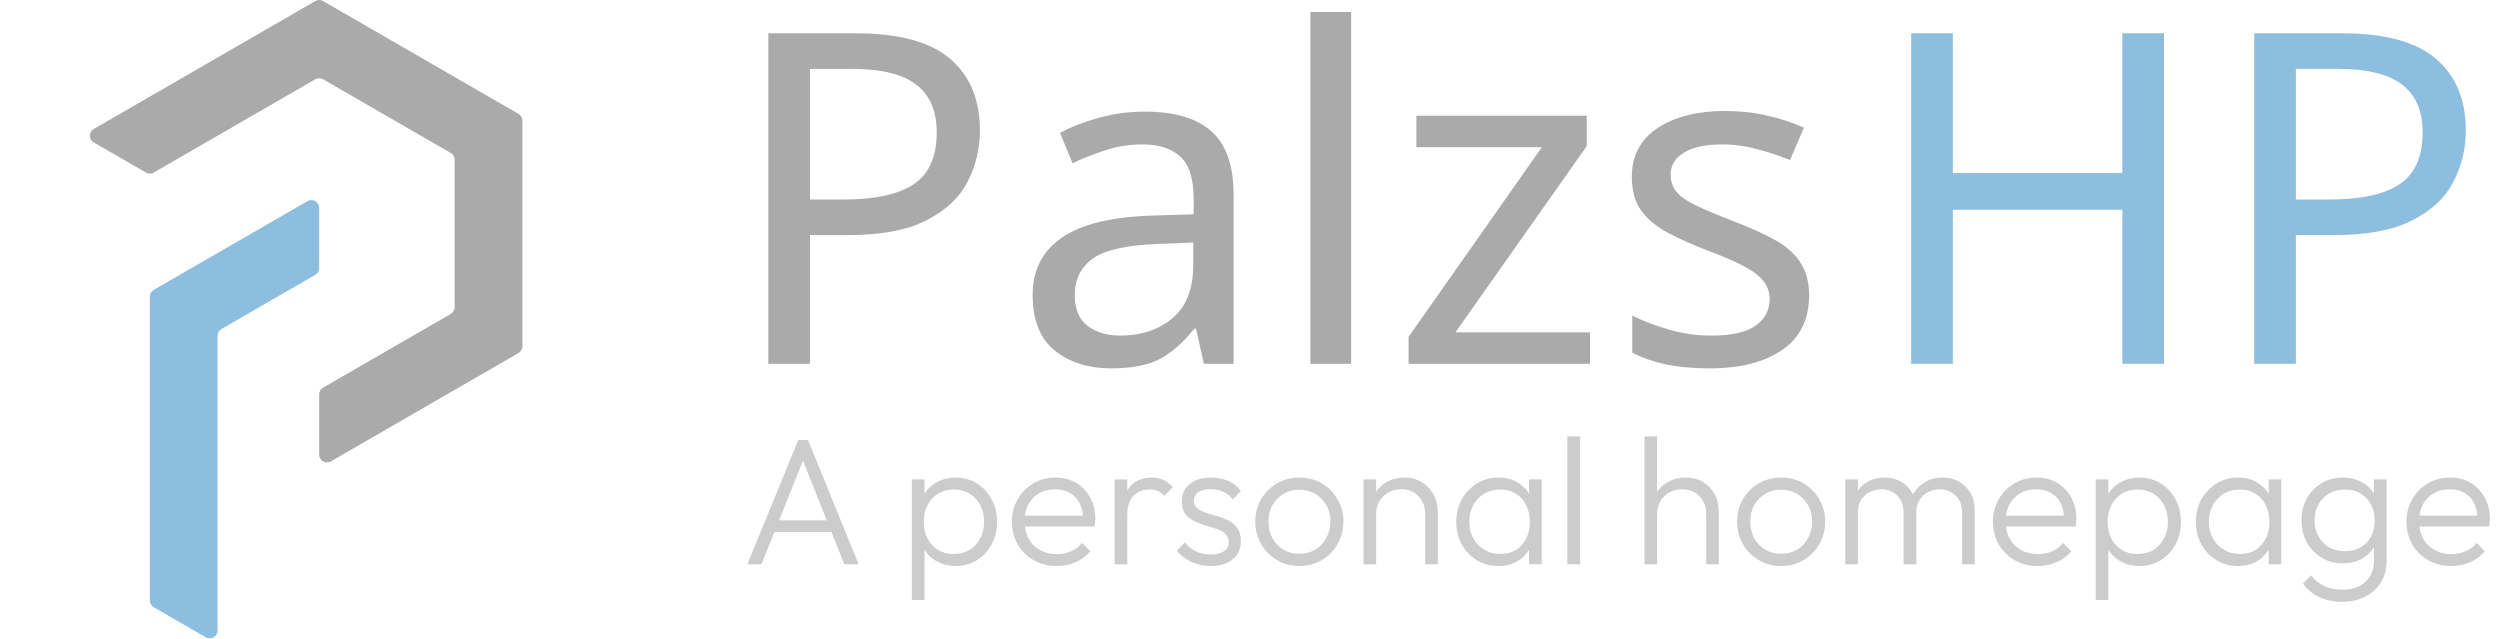
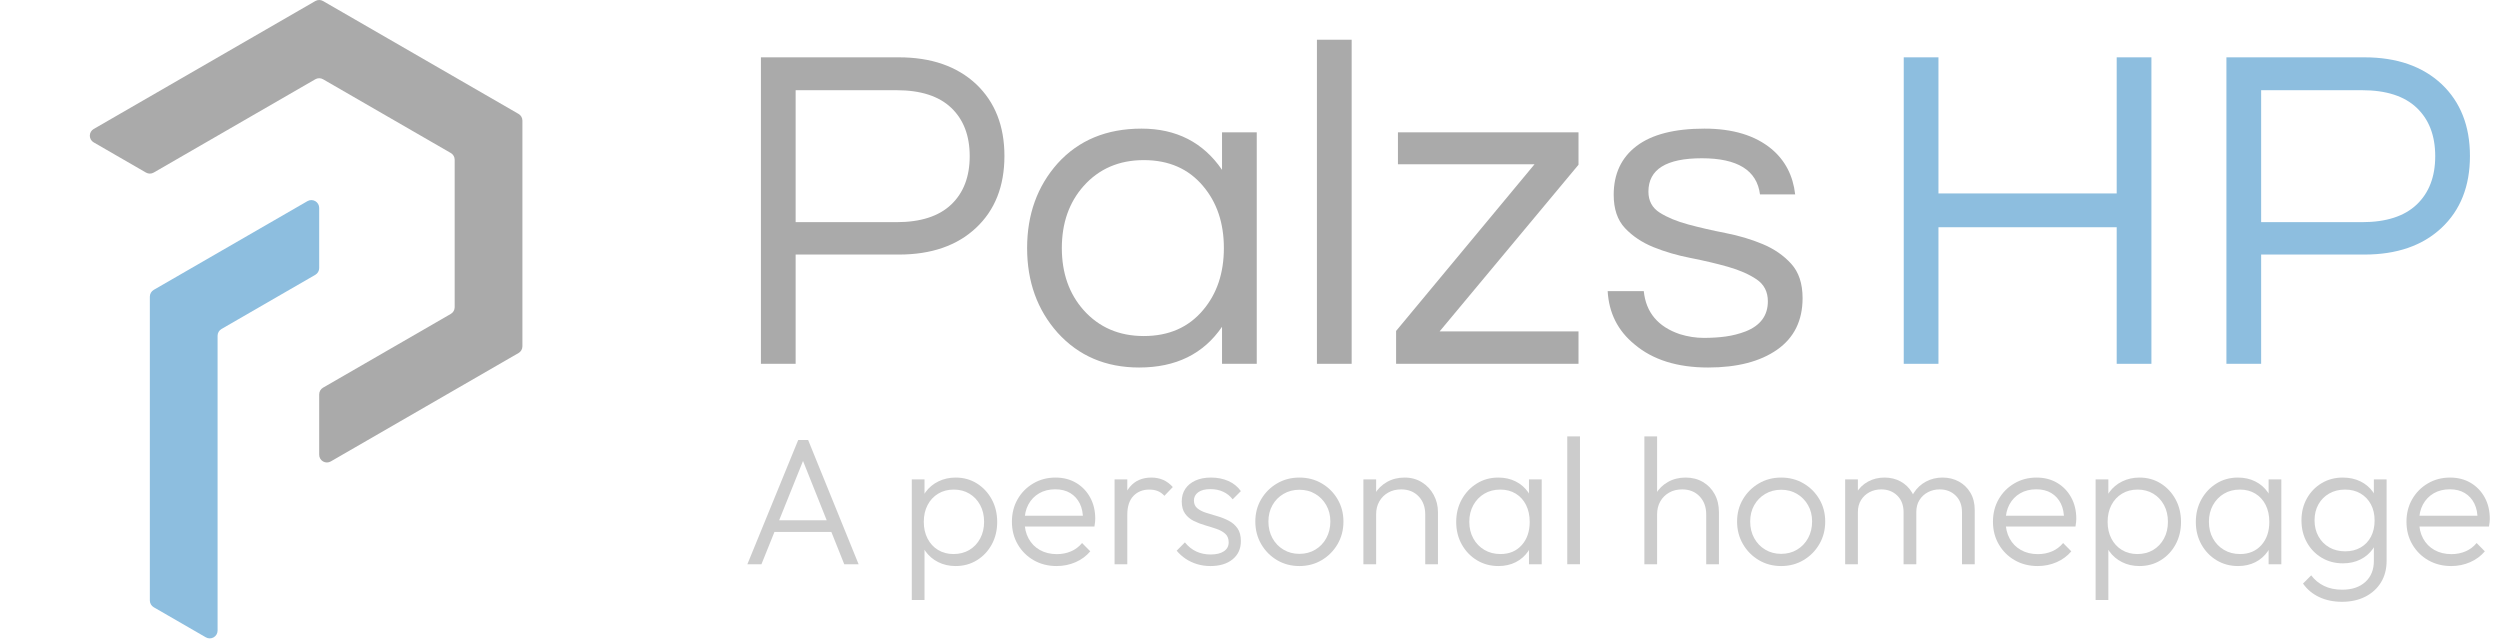
<svg xmlns="http://www.w3.org/2000/svg" width="100%" height="100%" viewBox="0 0 180 46" version="1.1" xml:space="preserve" style="fill-rule:evenodd;clip-rule:evenodd;stroke-linejoin:round;stroke-miterlimit:2;">
-   <g transform="matrix(1,0,0,1,-1659.639,-151.0181)">
-     <g transform="matrix(1,0,0,1,787.0745,0)">
-       <g transform="matrix(0.766062,0,0,0.766062,834.2611,120.3757)">
-         <g transform="matrix(0.062243,0,0,0.062243,-2.766193,21.50899)">
-           <path d="M1312.007,600.78C1315.662,598.67 1320.164,598.67 1323.819,600.78C1327.473,602.89 1329.724,606.789 1329.724,611.008L1329.724,701.842C1329.724,706.062 1327.473,709.961 1323.819,712.071L1182.2,793.835C1178.546,795.944 1176.294,799.844 1176.294,804.063L1176.294,1249.228C1176.294,1253.447 1174.043,1257.347 1170.389,1259.456C1166.734,1261.566 1162.232,1261.566 1158.578,1259.456L1079.913,1214.039C1076.259,1211.93 1074.008,1208.03 1074.008,1203.811L1074.008,745.008C1074.008,740.788 1076.259,736.889 1079.913,734.779L1312.007,600.78Z" style="fill:rgb(141,190,223);" />
-         </g>
-         <g transform="matrix(0.062243,0,0,0.062243,-2.766193,21.50899)">
-           <path d="M989.188,491.884C985.586,493.964 983.366,497.808 983.366,501.968C983.366,506.129 985.586,509.973 989.188,512.053L1068.186,557.662C1071.788,559.742 1076.227,559.742 1079.83,557.662L1323.902,416.747C1327.505,414.667 1331.944,414.667 1335.546,416.747L1528.475,528.135C1532.078,530.215 1534.297,534.059 1534.297,538.219L1534.297,760.993C1534.297,765.154 1532.078,768.998 1528.475,771.078L1335.546,882.465C1331.944,884.545 1329.724,888.39 1329.724,892.55L1329.724,983.768C1329.724,987.928 1331.944,991.772 1335.546,993.852C1339.149,995.933 1343.588,995.933 1347.191,993.852L1630.761,830.133C1634.364,828.053 1636.583,824.209 1636.583,820.049L1636.583,479.164C1636.583,475.004 1634.364,471.16 1630.761,469.079L1335.546,298.637C1331.944,296.557 1327.505,296.557 1323.902,298.637L989.188,491.884Z" style="fill:rgb(170,170,170);" />
-         </g>
-         <g transform="matrix(6.211411,0,0,0.946931,-397.3755,1.519158)">
-           <rect x="72.025" y="40.637" width="9.66" height="63.363" style="fill:none;" />
-         </g>
+   <g transform="matrix(1,0,0,1,-1882.073,-151.0181)">
+     <g transform="matrix(0.766062,0,0,0.766062,1843.77,120.3757)">
+       <g transform="matrix(0.062243,0,0,0.062243,-2.766193,21.50899)">
+         <path d="M1312.007,600.78C1315.662,598.67 1320.164,598.67 1323.819,600.78C1327.473,602.89 1329.724,606.789 1329.724,611.008L1329.724,701.842C1329.724,706.062 1327.473,709.961 1323.819,712.071L1182.2,793.835C1178.546,795.944 1176.294,799.844 1176.294,804.063L1176.294,1249.228C1176.294,1253.447 1174.043,1257.347 1170.389,1259.456C1166.734,1261.566 1162.232,1261.566 1158.578,1259.456L1079.913,1214.039C1076.259,1211.93 1074.008,1208.03 1074.008,1203.811L1074.008,745.008C1074.008,740.788 1076.259,736.889 1079.913,734.779L1312.007,600.78Z" style="fill:rgb(141,190,223);" />
      </g>
    </g>
-     <g transform="matrix(1,0,0,1,787.0745,0)">
-       <g transform="matrix(0.780071,0,0,0.780071,734.3918,62.64278)">
-         <g transform="matrix(16.66667,0,0,16.66667,245.4927,165.3702)">
-           <path d="M0.037,-0L0.319,-0.688L0.373,-0.688L0.653,-0L0.574,-0L0.331,-0.608L0.359,-0.608L0.115,-0L0.037,-0ZM0.166,-0.179L0.166,-0.243L0.525,-0.243L0.525,-0.179L0.166,-0.179Z" style="fill:rgb(204,204,204);fill-rule:nonzero;" />
-         </g>
-         <g transform="matrix(16.66667,0,0,16.66667,256.526,165.3702)">
-                 </g>
-         <g transform="matrix(16.66667,0,0,16.66667,260.1094,165.3702)">
-           <path d="M0.314,0.01C0.278,0.01 0.246,0.003 0.217,-0.012C0.188,-0.026 0.164,-0.046 0.146,-0.072C0.128,-0.098 0.117,-0.128 0.113,-0.162L0.113,-0.309C0.117,-0.343 0.128,-0.373 0.146,-0.399C0.165,-0.425 0.189,-0.445 0.218,-0.459C0.247,-0.473 0.279,-0.48 0.314,-0.48C0.357,-0.48 0.396,-0.469 0.431,-0.448C0.466,-0.426 0.493,-0.397 0.513,-0.359C0.533,-0.323 0.543,-0.281 0.543,-0.234C0.543,-0.188 0.533,-0.147 0.513,-0.11C0.493,-0.073 0.466,-0.044 0.431,-0.022C0.396,-0.001 0.357,0.01 0.314,0.01ZM0.071,0.198L0.071,-0.47L0.141,-0.47L0.141,-0.35L0.127,-0.236L0.141,-0.12L0.141,0.198L0.071,0.198ZM0.301,-0.057C0.335,-0.057 0.364,-0.064 0.39,-0.079C0.415,-0.094 0.435,-0.116 0.449,-0.143C0.464,-0.169 0.471,-0.2 0.471,-0.235C0.471,-0.27 0.464,-0.301 0.449,-0.328C0.435,-0.355 0.415,-0.376 0.39,-0.391C0.365,-0.406 0.336,-0.414 0.303,-0.414C0.27,-0.414 0.242,-0.406 0.216,-0.391C0.192,-0.376 0.172,-0.355 0.158,-0.328C0.144,-0.301 0.137,-0.27 0.137,-0.235C0.137,-0.2 0.144,-0.169 0.158,-0.142C0.172,-0.115 0.191,-0.094 0.216,-0.079C0.241,-0.064 0.269,-0.057 0.301,-0.057Z" style="fill:rgb(204,204,204);fill-rule:nonzero;" />
-         </g>
-         <g transform="matrix(16.66667,0,0,16.66667,269.8594,165.3702)">
-           <path d="M0.288,0.01C0.241,0.01 0.198,-0.001 0.161,-0.022C0.124,-0.043 0.094,-0.073 0.072,-0.11C0.051,-0.147 0.04,-0.189 0.04,-0.236C0.04,-0.282 0.051,-0.323 0.072,-0.36C0.093,-0.397 0.122,-0.426 0.159,-0.448C0.195,-0.469 0.236,-0.48 0.282,-0.48C0.325,-0.48 0.363,-0.47 0.396,-0.451C0.429,-0.431 0.454,-0.404 0.473,-0.37C0.492,-0.336 0.502,-0.296 0.502,-0.252C0.502,-0.247 0.501,-0.241 0.501,-0.234C0.5,-0.227 0.499,-0.218 0.497,-0.209L0.089,-0.209L0.089,-0.269L0.459,-0.269L0.433,-0.247C0.434,-0.281 0.428,-0.311 0.416,-0.336C0.404,-0.361 0.386,-0.38 0.363,-0.394C0.34,-0.408 0.312,-0.415 0.28,-0.415C0.246,-0.415 0.216,-0.408 0.191,-0.393C0.165,-0.378 0.145,-0.357 0.131,-0.331C0.117,-0.305 0.11,-0.274 0.11,-0.238C0.11,-0.202 0.117,-0.17 0.132,-0.143C0.147,-0.115 0.168,-0.094 0.195,-0.079C0.222,-0.064 0.253,-0.056 0.289,-0.056C0.317,-0.056 0.343,-0.061 0.367,-0.072C0.392,-0.082 0.412,-0.097 0.428,-0.118L0.474,-0.072C0.452,-0.046 0.425,-0.025 0.392,-0.011C0.36,0.003 0.325,0.01 0.288,0.01Z" style="fill:rgb(204,204,204);fill-rule:nonzero;" />
-         </g>
-         <g transform="matrix(16.66667,0,0,16.66667,278.826,165.3702)">
-           <path d="M0.071,-0L0.071,-0.47L0.141,-0.47L0.141,-0L0.071,-0ZM0.141,-0.274L0.112,-0.287C0.112,-0.346 0.126,-0.393 0.155,-0.428C0.184,-0.463 0.224,-0.48 0.275,-0.48C0.298,-0.48 0.319,-0.476 0.339,-0.468C0.358,-0.459 0.376,-0.446 0.393,-0.427L0.347,-0.379C0.335,-0.391 0.323,-0.4 0.309,-0.406C0.296,-0.411 0.28,-0.414 0.263,-0.414C0.227,-0.414 0.198,-0.402 0.175,-0.378C0.152,-0.355 0.141,-0.32 0.141,-0.274Z" style="fill:rgb(204,204,204);fill-rule:nonzero;" />
-         </g>
-         <g transform="matrix(16.66667,0,0,16.66667,285.2594,165.3702)">
-           <path d="M0.215,0.01C0.189,0.01 0.165,0.006 0.142,-0.001C0.119,-0.007 0.097,-0.017 0.079,-0.03C0.059,-0.043 0.043,-0.058 0.029,-0.075L0.074,-0.121C0.092,-0.098 0.113,-0.082 0.137,-0.071C0.161,-0.059 0.188,-0.054 0.216,-0.054C0.248,-0.054 0.272,-0.06 0.29,-0.072C0.308,-0.084 0.317,-0.1 0.317,-0.121C0.317,-0.141 0.31,-0.157 0.298,-0.169C0.285,-0.18 0.269,-0.189 0.249,-0.196C0.229,-0.203 0.208,-0.209 0.186,-0.215C0.165,-0.222 0.144,-0.23 0.124,-0.24C0.104,-0.249 0.088,-0.263 0.075,-0.28C0.063,-0.297 0.057,-0.32 0.057,-0.348C0.057,-0.375 0.063,-0.398 0.076,-0.417C0.089,-0.437 0.108,-0.452 0.132,-0.464C0.156,-0.474 0.185,-0.48 0.218,-0.48C0.254,-0.48 0.286,-0.474 0.315,-0.461C0.343,-0.448 0.366,-0.43 0.384,-0.405L0.339,-0.359C0.325,-0.378 0.308,-0.391 0.287,-0.401C0.266,-0.411 0.242,-0.416 0.215,-0.416C0.186,-0.416 0.163,-0.41 0.147,-0.399C0.132,-0.387 0.124,-0.372 0.124,-0.353C0.124,-0.335 0.13,-0.32 0.143,-0.31C0.155,-0.3 0.171,-0.291 0.191,-0.285C0.211,-0.279 0.232,-0.272 0.254,-0.266C0.276,-0.26 0.297,-0.251 0.317,-0.241C0.337,-0.231 0.353,-0.217 0.365,-0.199C0.378,-0.181 0.384,-0.158 0.384,-0.128C0.384,-0.086 0.369,-0.052 0.338,-0.027C0.308,-0.002 0.267,0.01 0.215,0.01Z" style="fill:rgb(204,204,204);fill-rule:nonzero;" />
-         </g>
-         <g transform="matrix(16.66667,0,0,16.66667,292.326,165.3702)">
-           <path d="M0.284,0.01C0.238,0.01 0.197,-0.001 0.16,-0.023C0.123,-0.045 0.094,-0.074 0.072,-0.112C0.051,-0.149 0.04,-0.191 0.04,-0.237C0.04,-0.282 0.051,-0.323 0.072,-0.36C0.094,-0.397 0.123,-0.426 0.16,-0.448C0.197,-0.469 0.238,-0.48 0.284,-0.48C0.33,-0.48 0.371,-0.469 0.408,-0.448C0.445,-0.426 0.474,-0.397 0.495,-0.36C0.517,-0.323 0.528,-0.282 0.528,-0.237C0.528,-0.19 0.517,-0.148 0.495,-0.111C0.474,-0.074 0.445,-0.045 0.408,-0.023C0.371,-0.001 0.33,0.01 0.284,0.01ZM0.284,-0.058C0.317,-0.058 0.346,-0.065 0.372,-0.081C0.398,-0.096 0.418,-0.118 0.433,-0.145C0.448,-0.172 0.456,-0.203 0.456,-0.237C0.456,-0.271 0.448,-0.301 0.433,-0.327C0.418,-0.353 0.398,-0.374 0.372,-0.39C0.346,-0.405 0.317,-0.413 0.284,-0.413C0.251,-0.413 0.222,-0.405 0.196,-0.39C0.17,-0.374 0.15,-0.353 0.135,-0.327C0.12,-0.301 0.113,-0.271 0.113,-0.237C0.113,-0.202 0.12,-0.171 0.135,-0.144C0.15,-0.118 0.17,-0.096 0.196,-0.081C0.222,-0.065 0.251,-0.058 0.284,-0.058Z" style="fill:rgb(204,204,204);fill-rule:nonzero;" />
-         </g>
-         <g transform="matrix(16.66667,0,0,16.66667,301.7927,165.3702)">
-           <path d="M0.413,-0L0.413,-0.276C0.413,-0.317 0.401,-0.35 0.376,-0.376C0.352,-0.402 0.32,-0.415 0.28,-0.415C0.252,-0.415 0.228,-0.409 0.208,-0.397C0.187,-0.385 0.171,-0.369 0.159,-0.348C0.147,-0.327 0.141,-0.304 0.141,-0.277L0.109,-0.294C0.109,-0.33 0.117,-0.362 0.134,-0.39C0.15,-0.418 0.173,-0.44 0.201,-0.456C0.23,-0.472 0.262,-0.48 0.299,-0.48C0.335,-0.48 0.367,-0.471 0.395,-0.454C0.423,-0.436 0.444,-0.413 0.46,-0.384C0.476,-0.355 0.483,-0.323 0.483,-0.288L0.483,-0L0.413,-0ZM0.071,-0L0.071,-0.47L0.141,-0.47L0.141,-0L0.071,-0Z" style="fill:rgb(204,204,204);fill-rule:nonzero;" />
-         </g>
-         <g transform="matrix(16.66667,0,0,16.66667,310.8594,165.3702)">
-           <path d="M0.275,0.01C0.23,0.01 0.19,-0.001 0.155,-0.022C0.12,-0.044 0.092,-0.073 0.071,-0.11C0.051,-0.147 0.041,-0.188 0.041,-0.234C0.041,-0.28 0.051,-0.322 0.071,-0.359C0.092,-0.396 0.12,-0.425 0.155,-0.447C0.19,-0.469 0.23,-0.48 0.274,-0.48C0.31,-0.48 0.342,-0.473 0.37,-0.459C0.398,-0.444 0.421,-0.424 0.439,-0.399C0.457,-0.373 0.468,-0.343 0.472,-0.309L0.472,-0.162C0.468,-0.128 0.457,-0.098 0.439,-0.072C0.421,-0.046 0.398,-0.026 0.37,-0.011C0.342,0.003 0.31,0.01 0.275,0.01ZM0.286,-0.057C0.335,-0.057 0.374,-0.073 0.403,-0.106C0.433,-0.139 0.448,-0.181 0.448,-0.235C0.448,-0.27 0.441,-0.301 0.427,-0.328C0.414,-0.355 0.395,-0.376 0.37,-0.391C0.346,-0.406 0.317,-0.414 0.285,-0.414C0.251,-0.414 0.222,-0.406 0.196,-0.391C0.17,-0.375 0.15,-0.354 0.135,-0.327C0.12,-0.3 0.113,-0.27 0.113,-0.235C0.113,-0.2 0.12,-0.17 0.135,-0.143C0.15,-0.116 0.171,-0.095 0.197,-0.08C0.223,-0.064 0.252,-0.057 0.286,-0.057ZM0.444,-0L0.444,-0.126L0.458,-0.241L0.444,-0.355L0.444,-0.47L0.514,-0.47L0.514,-0L0.444,-0Z" style="fill:rgb(204,204,204);fill-rule:nonzero;" />
-         </g>
-         <g transform="matrix(16.66667,0,0,16.66667,320.6094,165.3702)">
-           <rect x="0.071" y="-0.708" width="0.071" height="0.708" style="fill:rgb(204,204,204);fill-rule:nonzero;" />
-         </g>
-         <g transform="matrix(16.66667,0,0,16.66667,324.1427,165.3702)">
-                 </g>
-         <g transform="matrix(16.66667,0,0,16.66667,327.726,165.3702)">
-           <path d="M0.413,-0L0.413,-0.276C0.413,-0.317 0.401,-0.35 0.376,-0.376C0.352,-0.402 0.32,-0.415 0.28,-0.415C0.252,-0.415 0.228,-0.409 0.208,-0.397C0.187,-0.385 0.171,-0.369 0.159,-0.348C0.147,-0.327 0.141,-0.304 0.141,-0.277L0.109,-0.294C0.109,-0.33 0.117,-0.362 0.134,-0.39C0.15,-0.418 0.173,-0.44 0.201,-0.456C0.23,-0.472 0.262,-0.48 0.299,-0.48C0.335,-0.48 0.367,-0.472 0.395,-0.456C0.423,-0.439 0.444,-0.417 0.46,-0.388C0.476,-0.359 0.483,-0.326 0.483,-0.288L0.483,-0L0.413,-0ZM0.071,-0L0.071,-0.708L0.141,-0.708L0.141,-0L0.071,-0Z" style="fill:rgb(204,204,204);fill-rule:nonzero;" />
-         </g>
-         <g transform="matrix(16.66667,0,0,16.66667,336.7927,165.3702)">
-           <path d="M0.284,0.01C0.238,0.01 0.197,-0.001 0.16,-0.023C0.123,-0.045 0.094,-0.074 0.072,-0.112C0.051,-0.149 0.04,-0.191 0.04,-0.237C0.04,-0.282 0.051,-0.323 0.072,-0.36C0.094,-0.397 0.123,-0.426 0.16,-0.448C0.197,-0.469 0.238,-0.48 0.284,-0.48C0.33,-0.48 0.371,-0.469 0.408,-0.448C0.445,-0.426 0.474,-0.397 0.495,-0.36C0.517,-0.323 0.528,-0.282 0.528,-0.237C0.528,-0.19 0.517,-0.148 0.495,-0.111C0.474,-0.074 0.445,-0.045 0.408,-0.023C0.371,-0.001 0.33,0.01 0.284,0.01ZM0.284,-0.058C0.317,-0.058 0.346,-0.065 0.372,-0.081C0.398,-0.096 0.418,-0.118 0.433,-0.145C0.448,-0.172 0.456,-0.203 0.456,-0.237C0.456,-0.271 0.448,-0.301 0.433,-0.327C0.418,-0.353 0.398,-0.374 0.372,-0.39C0.346,-0.405 0.317,-0.413 0.284,-0.413C0.251,-0.413 0.222,-0.405 0.196,-0.39C0.17,-0.374 0.15,-0.353 0.135,-0.327C0.12,-0.301 0.113,-0.271 0.113,-0.237C0.113,-0.202 0.12,-0.171 0.135,-0.144C0.15,-0.118 0.17,-0.096 0.196,-0.081C0.222,-0.065 0.251,-0.058 0.284,-0.058Z" style="fill:rgb(204,204,204);fill-rule:nonzero;" />
-         </g>
-         <g transform="matrix(16.66667,0,0,16.66667,346.2594,165.3702)">
-           <path d="M0.071,-0L0.071,-0.47L0.141,-0.47L0.141,-0L0.071,-0ZM0.394,-0L0.394,-0.288C0.394,-0.327 0.382,-0.357 0.359,-0.38C0.336,-0.403 0.306,-0.415 0.271,-0.415C0.247,-0.415 0.225,-0.409 0.205,-0.399C0.186,-0.389 0.17,-0.374 0.159,-0.355C0.147,-0.337 0.141,-0.315 0.141,-0.289L0.109,-0.301C0.109,-0.337 0.117,-0.369 0.133,-0.396C0.149,-0.422 0.17,-0.443 0.197,-0.458C0.224,-0.473 0.255,-0.48 0.288,-0.48C0.322,-0.48 0.352,-0.473 0.378,-0.458C0.405,-0.443 0.426,-0.423 0.441,-0.396C0.457,-0.369 0.464,-0.338 0.465,-0.301L0.465,-0L0.394,-0ZM0.718,-0L0.718,-0.288C0.717,-0.327 0.706,-0.357 0.682,-0.38C0.659,-0.403 0.63,-0.415 0.594,-0.415C0.57,-0.415 0.549,-0.409 0.529,-0.399C0.509,-0.389 0.494,-0.374 0.482,-0.355C0.47,-0.337 0.464,-0.315 0.465,-0.289L0.423,-0.301C0.425,-0.338 0.434,-0.369 0.451,-0.396C0.468,-0.422 0.49,-0.443 0.518,-0.458C0.546,-0.473 0.576,-0.48 0.61,-0.48C0.643,-0.48 0.673,-0.473 0.7,-0.458C0.727,-0.443 0.748,-0.423 0.764,-0.396C0.78,-0.369 0.788,-0.337 0.788,-0.3L0.788,-0L0.718,-0Z" style="fill:rgb(204,204,204);fill-rule:nonzero;" />
-         </g>
-         <g transform="matrix(16.66667,0,0,16.66667,360.4094,165.3702)">
-           <path d="M0.288,0.01C0.241,0.01 0.198,-0.001 0.161,-0.022C0.124,-0.043 0.094,-0.073 0.072,-0.11C0.051,-0.147 0.04,-0.189 0.04,-0.236C0.04,-0.282 0.051,-0.323 0.072,-0.36C0.093,-0.397 0.122,-0.426 0.159,-0.448C0.195,-0.469 0.236,-0.48 0.282,-0.48C0.325,-0.48 0.363,-0.47 0.396,-0.451C0.429,-0.431 0.454,-0.404 0.473,-0.37C0.492,-0.336 0.502,-0.296 0.502,-0.252C0.502,-0.247 0.501,-0.241 0.501,-0.234C0.5,-0.227 0.499,-0.218 0.497,-0.209L0.089,-0.209L0.089,-0.269L0.459,-0.269L0.433,-0.247C0.434,-0.281 0.428,-0.311 0.416,-0.336C0.404,-0.361 0.386,-0.38 0.363,-0.394C0.34,-0.408 0.312,-0.415 0.28,-0.415C0.246,-0.415 0.216,-0.408 0.191,-0.393C0.165,-0.378 0.145,-0.357 0.131,-0.331C0.117,-0.305 0.11,-0.274 0.11,-0.238C0.11,-0.202 0.117,-0.17 0.132,-0.143C0.147,-0.115 0.168,-0.094 0.195,-0.079C0.222,-0.064 0.253,-0.056 0.289,-0.056C0.317,-0.056 0.343,-0.061 0.367,-0.072C0.392,-0.082 0.412,-0.097 0.428,-0.118L0.474,-0.072C0.452,-0.046 0.425,-0.025 0.392,-0.011C0.36,0.003 0.325,0.01 0.288,0.01Z" style="fill:rgb(204,204,204);fill-rule:nonzero;" />
-         </g>
-         <g transform="matrix(16.66667,0,0,16.66667,369.376,165.3702)">
-           <path d="M0.314,0.01C0.278,0.01 0.246,0.003 0.217,-0.012C0.188,-0.026 0.164,-0.046 0.146,-0.072C0.128,-0.098 0.117,-0.128 0.113,-0.162L0.113,-0.309C0.117,-0.343 0.128,-0.373 0.146,-0.399C0.165,-0.425 0.189,-0.445 0.218,-0.459C0.247,-0.473 0.279,-0.48 0.314,-0.48C0.357,-0.48 0.396,-0.469 0.431,-0.448C0.466,-0.426 0.493,-0.397 0.513,-0.359C0.533,-0.323 0.543,-0.281 0.543,-0.234C0.543,-0.188 0.533,-0.147 0.513,-0.11C0.493,-0.073 0.466,-0.044 0.431,-0.022C0.396,-0.001 0.357,0.01 0.314,0.01ZM0.071,0.198L0.071,-0.47L0.141,-0.47L0.141,-0.35L0.127,-0.236L0.141,-0.12L0.141,0.198L0.071,0.198ZM0.301,-0.057C0.335,-0.057 0.364,-0.064 0.39,-0.079C0.415,-0.094 0.435,-0.116 0.449,-0.143C0.464,-0.169 0.471,-0.2 0.471,-0.235C0.471,-0.27 0.464,-0.301 0.449,-0.328C0.435,-0.355 0.415,-0.376 0.39,-0.391C0.365,-0.406 0.336,-0.414 0.303,-0.414C0.27,-0.414 0.242,-0.406 0.216,-0.391C0.192,-0.376 0.172,-0.355 0.158,-0.328C0.144,-0.301 0.137,-0.27 0.137,-0.235C0.137,-0.2 0.144,-0.169 0.158,-0.142C0.172,-0.115 0.191,-0.094 0.216,-0.079C0.241,-0.064 0.269,-0.057 0.301,-0.057Z" style="fill:rgb(204,204,204);fill-rule:nonzero;" />
-         </g>
-         <g transform="matrix(16.66667,0,0,16.66667,379.126,165.3702)">
-           <path d="M0.275,0.01C0.23,0.01 0.19,-0.001 0.155,-0.022C0.12,-0.044 0.092,-0.073 0.071,-0.11C0.051,-0.147 0.041,-0.188 0.041,-0.234C0.041,-0.28 0.051,-0.322 0.071,-0.359C0.092,-0.396 0.12,-0.425 0.155,-0.447C0.19,-0.469 0.23,-0.48 0.274,-0.48C0.31,-0.48 0.342,-0.473 0.37,-0.459C0.398,-0.444 0.421,-0.424 0.439,-0.399C0.457,-0.373 0.468,-0.343 0.472,-0.309L0.472,-0.162C0.468,-0.128 0.457,-0.098 0.439,-0.072C0.421,-0.046 0.398,-0.026 0.37,-0.011C0.342,0.003 0.31,0.01 0.275,0.01ZM0.286,-0.057C0.335,-0.057 0.374,-0.073 0.403,-0.106C0.433,-0.139 0.448,-0.181 0.448,-0.235C0.448,-0.27 0.441,-0.301 0.427,-0.328C0.414,-0.355 0.395,-0.376 0.37,-0.391C0.346,-0.406 0.317,-0.414 0.285,-0.414C0.251,-0.414 0.222,-0.406 0.196,-0.391C0.17,-0.375 0.15,-0.354 0.135,-0.327C0.12,-0.3 0.113,-0.27 0.113,-0.235C0.113,-0.2 0.12,-0.17 0.135,-0.143C0.15,-0.116 0.171,-0.095 0.197,-0.08C0.223,-0.064 0.252,-0.057 0.286,-0.057ZM0.444,-0L0.444,-0.126L0.458,-0.241L0.444,-0.355L0.444,-0.47L0.514,-0.47L0.514,-0L0.444,-0Z" style="fill:rgb(204,204,204);fill-rule:nonzero;" />
-         </g>
-         <g transform="matrix(16.66667,0,0,16.66667,388.876,165.3702)">
-           <path d="M0.265,0.208C0.218,0.208 0.175,0.199 0.139,0.182C0.101,0.164 0.072,0.139 0.049,0.107L0.095,0.061C0.113,0.087 0.137,0.106 0.166,0.12C0.194,0.134 0.228,0.141 0.267,0.141C0.32,0.141 0.363,0.127 0.394,0.098C0.426,0.069 0.442,0.03 0.442,-0.018L0.442,-0.136L0.456,-0.243L0.442,-0.349L0.442,-0.47L0.512,-0.47L0.512,-0.018C0.512,0.027 0.502,0.066 0.481,0.1C0.46,0.134 0.431,0.161 0.394,0.179C0.357,0.199 0.314,0.208 0.265,0.208ZM0.27,-0.005C0.226,-0.005 0.187,-0.015 0.152,-0.036C0.118,-0.057 0.091,-0.085 0.071,-0.121C0.051,-0.157 0.041,-0.198 0.041,-0.243C0.041,-0.288 0.05,-0.328 0.07,-0.364C0.09,-0.4 0.117,-0.428 0.152,-0.449C0.187,-0.47 0.226,-0.48 0.269,-0.48C0.306,-0.48 0.338,-0.473 0.367,-0.459C0.396,-0.445 0.419,-0.425 0.437,-0.399C0.455,-0.374 0.466,-0.344 0.47,-0.309L0.47,-0.176C0.466,-0.141 0.455,-0.112 0.436,-0.086C0.419,-0.06 0.395,-0.04 0.367,-0.026C0.338,-0.012 0.306,-0.005 0.27,-0.005ZM0.283,-0.072C0.315,-0.072 0.344,-0.079 0.368,-0.093C0.393,-0.107 0.412,-0.127 0.425,-0.152C0.439,-0.178 0.446,-0.208 0.446,-0.242C0.446,-0.276 0.439,-0.306 0.425,-0.332C0.411,-0.357 0.392,-0.377 0.368,-0.392C0.343,-0.406 0.315,-0.414 0.282,-0.414C0.249,-0.414 0.22,-0.406 0.194,-0.392C0.169,-0.377 0.149,-0.357 0.135,-0.332C0.12,-0.306 0.113,-0.277 0.113,-0.243C0.113,-0.21 0.12,-0.18 0.135,-0.154C0.149,-0.128 0.169,-0.108 0.195,-0.093C0.22,-0.079 0.25,-0.072 0.283,-0.072Z" style="fill:rgb(204,204,204);fill-rule:nonzero;" />
-         </g>
-         <g transform="matrix(16.66667,0,0,16.66667,398.576,165.3702)">
-           <path d="M0.288,0.01C0.241,0.01 0.198,-0.001 0.161,-0.022C0.124,-0.043 0.094,-0.073 0.072,-0.11C0.051,-0.147 0.04,-0.189 0.04,-0.236C0.04,-0.282 0.051,-0.323 0.072,-0.36C0.093,-0.397 0.122,-0.426 0.159,-0.448C0.195,-0.469 0.236,-0.48 0.282,-0.48C0.325,-0.48 0.363,-0.47 0.396,-0.451C0.429,-0.431 0.454,-0.404 0.473,-0.37C0.492,-0.336 0.502,-0.296 0.502,-0.252C0.502,-0.247 0.501,-0.241 0.501,-0.234C0.5,-0.227 0.499,-0.218 0.497,-0.209L0.089,-0.209L0.089,-0.269L0.459,-0.269L0.433,-0.247C0.434,-0.281 0.428,-0.311 0.416,-0.336C0.404,-0.361 0.386,-0.38 0.363,-0.394C0.34,-0.408 0.312,-0.415 0.28,-0.415C0.246,-0.415 0.216,-0.408 0.191,-0.393C0.165,-0.378 0.145,-0.357 0.131,-0.331C0.117,-0.305 0.11,-0.274 0.11,-0.238C0.11,-0.202 0.117,-0.17 0.132,-0.143C0.147,-0.115 0.168,-0.094 0.195,-0.079C0.222,-0.064 0.253,-0.056 0.289,-0.056C0.317,-0.056 0.343,-0.061 0.367,-0.072C0.392,-0.082 0.412,-0.097 0.428,-0.118L0.474,-0.072C0.452,-0.046 0.425,-0.025 0.392,-0.011C0.36,0.003 0.325,0.01 0.288,0.01Z" style="fill:rgb(204,204,204);fill-rule:nonzero;" />
-         </g>
-         <g transform="matrix(16.66667,0,0,16.66667,407.5427,165.3702)">
-                 </g>
+     <g transform="matrix(0.766062,0,0,0.766062,1843.77,120.3757)">
+       <g transform="matrix(0.062243,0,0,0.062243,-2.766193,21.50899)">
+         <path d="M989.188,491.884C985.586,493.964 983.366,497.808 983.366,501.968C983.366,506.129 985.586,509.973 989.188,512.053L1068.186,557.662C1071.788,559.742 1076.227,559.742 1079.83,557.662L1323.902,416.747C1327.505,414.667 1331.944,414.667 1335.546,416.747L1528.475,528.135C1532.078,530.215 1534.297,534.059 1534.297,538.219L1534.297,760.993C1534.297,765.154 1532.078,768.998 1528.475,771.078L1335.546,882.465C1331.944,884.545 1329.724,888.39 1329.724,892.55L1329.724,983.768C1329.724,987.928 1331.944,991.772 1335.546,993.852C1339.149,995.933 1343.588,995.933 1347.191,993.852L1630.761,830.133C1634.364,828.053 1636.583,824.209 1636.583,820.049L1636.583,479.164C1636.583,475.004 1634.364,471.16 1630.761,469.079L1335.546,298.637C1331.944,296.557 1327.505,296.557 1323.902,298.637L989.188,491.884Z" style="fill:rgb(170,170,170);" />
      </g>
    </g>
-     <g transform="matrix(1,0,0,1,787.0745,0)">
-       <g transform="matrix(1,0,0,1,679.1573,28.50896)">
-         <text x="245.493px" y="148.704px" style="font-family:'Questrial-Regular', 'Questrial';font-size:33.333px;fill:rgb(170,170,170);">P<tspan x="266.226px 286.059px " y="148.704px 148.704px ">al</tspan>zs</text>
-         <text x="327.776px" y="148.704px" style="font-family:'Questrial-Regular', 'Questrial';font-size:33.333px;fill:rgb(141,190,223);">HP</text>
+     <g transform="matrix(0.766062,0,0,0.766062,1843.77,120.3757)">
+       <g transform="matrix(6.211411,0,0,0.946931,-397.3755,1.519158)">
+         <rect x="72.025" y="40.637" width="9.66" height="63.363" style="fill:none;" />
      </g>
+     </g>
+     <g transform="matrix(0.780071,0,0,0.780071,1743.901,62.64278)">
+       <path d="M246.109,165.37L250.801,153.904L251.718,153.904L256.376,165.37L255.051,165.37L251.009,155.245L251.484,155.245L247.409,165.37L246.109,165.37ZM248.251,162.387L248.251,161.312L254.251,161.312L254.251,162.387L248.251,162.387Z" style="fill:rgb(204,204,204);fill-rule:nonzero;" />
+     </g>
+     <g transform="matrix(0.780071,0,0,0.780071,1743.901,62.64278)">
+       <path d="M265.334,165.537C264.74,165.537 264.202,165.416 263.722,165.174C263.241,164.933 262.848,164.597 262.543,164.166C262.237,163.735 262.051,163.24 261.984,162.679L261.984,160.22C262.051,159.648 262.24,159.148 262.551,158.72C262.862,158.292 263.259,157.96 263.743,157.724C264.226,157.488 264.757,157.37 265.334,157.37C266.062,157.37 266.715,157.551 267.293,157.912C267.87,158.273 268.327,158.762 268.664,159.379C269,159.995 269.168,160.692 269.168,161.47C269.168,162.237 269.001,162.927 268.668,163.541C268.334,164.155 267.877,164.641 267.297,164.999C266.716,165.358 266.062,165.537 265.334,165.537ZM261.284,168.67L261.284,157.537L262.459,157.537L262.459,159.545L262.218,161.445L262.459,163.362L262.459,168.67L261.284,168.67ZM265.134,164.429C265.69,164.429 266.179,164.302 266.601,164.049C267.023,163.797 267.355,163.445 267.597,162.995C267.839,162.545 267.959,162.031 267.959,161.454C267.959,160.87 267.839,160.355 267.597,159.908C267.355,159.46 267.025,159.11 266.605,158.858C266.186,158.605 265.704,158.479 265.159,158.479C264.615,158.479 264.134,158.605 263.718,158.858C263.301,159.11 262.976,159.46 262.743,159.908C262.509,160.355 262.393,160.873 262.393,161.462C262.393,162.04 262.508,162.552 262.739,162.999C262.969,163.447 263.291,163.797 263.705,164.049C264.119,164.302 264.595,164.429 265.134,164.429Z" style="fill:rgb(204,204,204);fill-rule:nonzero;" />
+     </g>
+     <g transform="matrix(0.780071,0,0,0.780071,1743.901,62.64278)">
+       <path d="M274.651,165.537C273.868,165.537 273.165,165.359 272.543,165.004C271.92,164.648 271.429,164.16 271.068,163.541C270.707,162.922 270.526,162.223 270.526,161.445C270.526,160.673 270.702,159.98 271.055,159.366C271.408,158.752 271.89,158.266 272.501,157.908C273.112,157.549 273.795,157.37 274.551,157.37C275.268,157.37 275.901,157.533 276.451,157.858C277.001,158.183 277.433,158.631 277.747,159.204C278.061,159.776 278.218,160.431 278.218,161.17C278.218,161.259 278.212,161.362 278.201,161.479C278.19,161.595 278.17,161.731 278.143,161.887L271.351,161.887L271.351,160.895L277.501,160.895L277.084,161.254C277.095,160.681 276.998,160.187 276.793,159.77C276.587,159.354 276.293,159.03 275.909,158.799C275.526,158.569 275.065,158.454 274.526,158.454C273.959,158.454 273.464,158.577 273.039,158.824C272.614,159.072 272.283,159.415 272.047,159.854C271.811,160.292 271.693,160.809 271.693,161.404C271.693,162.009 271.816,162.54 272.064,162.995C272.311,163.451 272.659,163.805 273.109,164.058C273.559,164.31 274.082,164.437 274.676,164.437C275.148,164.437 275.584,164.351 275.984,164.179C276.384,164.006 276.723,163.751 277.001,163.412L277.759,164.179C277.393,164.612 276.939,164.947 276.397,165.183C275.855,165.419 275.273,165.537 274.651,165.537Z" style="fill:rgb(204,204,204);fill-rule:nonzero;" />
+     </g>
+     <g transform="matrix(0.780071,0,0,0.780071,1743.901,62.64278)">
+       <path d="M280.001,165.37L280.001,157.537L281.176,157.537L281.176,165.37L280.001,165.37ZM281.176,160.804L280.684,160.595C280.684,159.601 280.926,158.815 281.409,158.237C281.893,157.659 282.557,157.37 283.401,157.37C283.79,157.37 284.147,157.44 284.472,157.579C284.797,157.717 285.098,157.94 285.376,158.245L284.601,159.054C284.412,158.848 284.205,158.701 283.98,158.612C283.755,158.523 283.495,158.479 283.201,158.479C282.607,158.479 282.12,158.674 281.743,159.066C281.365,159.458 281.176,160.037 281.176,160.804Z" style="fill:rgb(204,204,204);fill-rule:nonzero;" />
+     </g>
+     <g transform="matrix(0.780071,0,0,0.780071,1743.901,62.64278)">
+       <path d="M288.843,165.537C288.415,165.537 288.008,165.479 287.622,165.362C287.236,165.245 286.884,165.081 286.568,164.87C286.251,164.659 285.973,164.409 285.734,164.12L286.493,163.354C286.798,163.731 287.15,164.012 287.547,164.195C287.944,164.379 288.384,164.47 288.868,164.47C289.39,164.47 289.798,164.372 290.093,164.174C290.387,163.977 290.534,163.701 290.534,163.345C290.534,163.012 290.43,162.751 290.222,162.562C290.014,162.373 289.744,162.222 289.414,162.108C289.083,161.994 288.734,161.884 288.368,161.779C288.001,161.673 287.652,161.54 287.322,161.379C286.991,161.217 286.722,160.994 286.514,160.708C286.305,160.422 286.201,160.042 286.201,159.57C286.201,159.126 286.311,158.74 286.53,158.412C286.75,158.084 287.061,157.829 287.464,157.645C287.866,157.462 288.345,157.37 288.901,157.37C289.495,157.37 290.03,157.476 290.505,157.687C290.98,157.898 291.365,158.209 291.659,158.62L290.901,159.379C290.673,159.079 290.384,158.847 290.034,158.683C289.684,158.519 289.29,158.437 288.851,158.437C288.357,158.437 287.979,158.534 287.718,158.729C287.457,158.923 287.326,159.176 287.326,159.487C287.326,159.792 287.43,160.031 287.639,160.204C287.847,160.376 288.116,160.515 288.447,160.62C288.777,160.726 289.126,160.831 289.493,160.937C289.859,161.042 290.208,161.181 290.539,161.354C290.869,161.526 291.139,161.759 291.347,162.054C291.555,162.348 291.659,162.742 291.659,163.237C291.659,163.942 291.405,164.502 290.897,164.916C290.389,165.33 289.704,165.537 288.843,165.537Z" style="fill:rgb(204,204,204);fill-rule:nonzero;" />
+     </g>
+     <g transform="matrix(0.780071,0,0,0.780071,1743.901,62.64278)">
+       <path d="M297.059,165.537C296.298,165.537 295.611,165.355 294.997,164.991C294.383,164.627 293.895,164.134 293.534,163.512C293.173,162.89 292.993,162.195 292.993,161.429C292.993,160.667 293.173,159.981 293.534,159.37C293.895,158.759 294.383,158.273 294.997,157.912C295.611,157.551 296.298,157.37 297.059,157.37C297.82,157.37 298.508,157.549 299.122,157.908C299.736,158.266 300.223,158.752 300.584,159.366C300.945,159.98 301.126,160.667 301.126,161.429C301.126,162.201 300.945,162.897 300.584,163.516C300.223,164.135 299.736,164.627 299.122,164.991C298.508,165.355 297.82,165.537 297.059,165.537ZM297.059,164.412C297.609,164.412 298.1,164.283 298.53,164.024C298.961,163.766 299.3,163.41 299.547,162.958C299.794,162.505 299.918,161.992 299.918,161.42C299.918,160.859 299.793,160.359 299.543,159.92C299.293,159.481 298.954,159.134 298.526,158.879C298.098,158.623 297.609,158.495 297.059,158.495C296.515,158.495 296.026,158.623 295.593,158.879C295.159,159.134 294.819,159.481 294.572,159.92C294.325,160.359 294.201,160.862 294.201,161.429C294.201,162.001 294.325,162.512 294.572,162.962C294.819,163.412 295.159,163.766 295.593,164.024C296.026,164.283 296.515,164.412 297.059,164.412Z" style="fill:rgb(204,204,204);fill-rule:nonzero;" />
+     </g>
+     <g transform="matrix(0.780071,0,0,0.780071,1743.901,62.64278)">
+       <path d="M308.676,165.37L308.676,160.77C308.676,160.087 308.472,159.531 308.064,159.104C307.655,158.676 307.118,158.462 306.453,158.462C306,158.462 305.601,158.56 305.254,158.758C304.908,158.955 304.636,159.226 304.439,159.57C304.241,159.915 304.143,160.312 304.143,160.762L303.609,160.462C303.609,159.867 303.747,159.338 304.022,158.874C304.297,158.41 304.673,158.044 305.15,157.774C305.627,157.505 306.168,157.37 306.771,157.37C307.374,157.37 307.908,157.516 308.372,157.808C308.836,158.099 309.198,158.488 309.459,158.974C309.72,159.46 309.851,159.992 309.851,160.57L309.851,165.37L308.676,165.37ZM302.968,165.37L302.968,157.537L304.143,157.537L304.143,165.37L302.968,165.37Z" style="fill:rgb(204,204,204);fill-rule:nonzero;" />
+     </g>
+     <g transform="matrix(0.780071,0,0,0.780071,1743.901,62.64278)">
+       <path d="M315.434,165.537C314.695,165.537 314.032,165.358 313.443,164.999C312.854,164.641 312.389,164.155 312.047,163.541C311.705,162.927 311.534,162.237 311.534,161.47C311.534,160.698 311.705,160.004 312.047,159.387C312.389,158.77 312.852,158.28 313.439,157.916C314.025,157.552 314.684,157.37 315.418,157.37C316.018,157.37 316.554,157.49 317.026,157.729C317.498,157.967 317.883,158.301 318.18,158.729C318.477,159.156 318.657,159.654 318.718,160.22L318.718,162.679C318.651,163.245 318.47,163.744 318.176,164.174C317.882,164.605 317.5,164.94 317.03,165.179C316.561,165.417 316.029,165.537 315.434,165.537ZM315.618,164.429C316.434,164.429 317.089,164.155 317.58,163.608C318.072,163.06 318.318,162.345 318.318,161.462C318.318,160.867 318.205,160.347 317.98,159.899C317.755,159.452 317.439,159.104 317.03,158.854C316.622,158.604 316.145,158.479 315.601,158.479C315.045,158.479 314.554,158.606 314.126,158.862C313.698,159.117 313.361,159.469 313.114,159.916C312.866,160.363 312.743,160.876 312.743,161.454C312.743,162.031 312.866,162.544 313.114,162.991C313.361,163.438 313.701,163.79 314.134,164.045C314.568,164.301 315.062,164.429 315.618,164.429ZM318.251,165.37L318.251,163.27L318.484,161.345L318.251,159.454L318.251,157.537L319.426,157.537L319.426,165.37L318.251,165.37Z" style="fill:rgb(204,204,204);fill-rule:nonzero;" />
+     </g>
+     <g transform="matrix(0.780071,0,0,0.780071,1743.901,62.64278)">
+       <rect x="321.784" y="153.57" width="1.175" height="11.8" style="fill:rgb(204,204,204);fill-rule:nonzero;" />
+     </g>
+     <g transform="matrix(0.780071,0,0,0.780071,1743.901,62.64278)">
+       <path d="M334.609,165.37L334.609,160.77C334.609,160.087 334.405,159.531 333.997,159.104C333.589,158.676 333.052,158.462 332.386,158.462C331.934,158.462 331.534,158.56 331.187,158.758C330.841,158.955 330.569,159.226 330.372,159.57C330.175,159.915 330.076,160.312 330.076,160.762L329.543,160.462C329.543,159.867 329.68,159.338 329.955,158.874C330.23,158.41 330.606,158.044 331.083,157.774C331.561,157.505 332.101,157.37 332.704,157.37C333.308,157.37 333.841,157.506 334.305,157.779C334.769,158.051 335.132,158.427 335.393,158.908C335.654,159.388 335.784,159.942 335.784,160.57L335.784,165.37L334.609,165.37ZM328.901,165.37L328.901,153.57L330.076,153.57L330.076,165.37L328.901,165.37Z" style="fill:rgb(204,204,204);fill-rule:nonzero;" />
+     </g>
+     <g transform="matrix(0.780071,0,0,0.780071,1743.901,62.64278)">
+       <path d="M341.526,165.537C340.765,165.537 340.077,165.355 339.464,164.991C338.85,164.627 338.362,164.134 338.001,163.512C337.64,162.89 337.459,162.195 337.459,161.429C337.459,160.667 337.64,159.981 338.001,159.37C338.362,158.759 338.85,158.273 339.464,157.912C340.077,157.551 340.765,157.37 341.526,157.37C342.287,157.37 342.975,157.549 343.589,157.908C344.202,158.266 344.69,158.752 345.051,159.366C345.412,159.98 345.593,160.667 345.593,161.429C345.593,162.201 345.412,162.897 345.051,163.516C344.69,164.135 344.202,164.627 343.589,164.991C342.975,165.355 342.287,165.537 341.526,165.537ZM341.526,164.412C342.076,164.412 342.566,164.283 342.997,164.024C343.427,163.766 343.766,163.41 344.014,162.958C344.261,162.505 344.384,161.992 344.384,161.42C344.384,160.859 344.259,160.359 344.009,159.92C343.759,159.481 343.42,159.134 342.993,158.879C342.565,158.623 342.076,158.495 341.526,158.495C340.982,158.495 340.493,158.623 340.059,158.879C339.626,159.134 339.286,159.481 339.039,159.92C338.791,160.359 338.668,160.862 338.668,161.429C338.668,162.001 338.791,162.512 339.039,162.962C339.286,163.412 339.626,163.766 340.059,164.024C340.493,164.283 340.982,164.412 341.526,164.412Z" style="fill:rgb(204,204,204);fill-rule:nonzero;" />
+     </g>
+     <g transform="matrix(0.780071,0,0,0.780071,1743.901,62.64278)">
+       <path d="M347.434,165.37L347.434,157.537L348.609,157.537L348.609,165.37L347.434,165.37ZM352.826,165.37L352.826,160.57C352.826,159.926 352.632,159.413 352.243,159.033C351.854,158.652 351.362,158.462 350.768,158.462C350.368,158.462 350.005,158.548 349.68,158.72C349.355,158.892 349.095,159.134 348.901,159.445C348.707,159.756 348.609,160.126 348.609,160.554L348.076,160.345C348.076,159.745 348.208,159.223 348.472,158.779C348.736,158.334 349.094,157.988 349.547,157.741C350,157.494 350.507,157.37 351.068,157.37C351.623,157.37 352.122,157.492 352.564,157.737C353.005,157.981 353.355,158.326 353.614,158.77C353.872,159.215 354.001,159.742 354.001,160.354L354.001,165.37L352.826,165.37ZM358.218,165.37L358.218,160.57C358.218,159.926 358.023,159.413 357.634,159.033C357.245,158.652 356.754,158.462 356.159,158.462C355.765,158.462 355.404,158.548 355.076,158.72C354.748,158.892 354.487,159.134 354.293,159.445C354.098,159.756 354.001,160.126 354.001,160.554L353.309,160.345C353.337,159.74 353.493,159.216 353.776,158.774C354.059,158.333 354.432,157.988 354.893,157.741C355.354,157.494 355.862,157.37 356.418,157.37C356.979,157.37 357.483,157.492 357.93,157.737C358.377,157.981 358.733,158.327 358.997,158.774C359.261,159.222 359.393,159.751 359.393,160.362L359.393,165.37L358.218,165.37Z" style="fill:rgb(204,204,204);fill-rule:nonzero;" />
+     </g>
+     <g transform="matrix(0.780071,0,0,0.780071,1743.901,62.64278)">
+       <path d="M365.201,165.537C364.418,165.537 363.715,165.359 363.093,165.004C362.47,164.648 361.979,164.16 361.618,163.541C361.257,162.922 361.076,162.223 361.076,161.445C361.076,160.673 361.252,159.98 361.605,159.366C361.958,158.752 362.44,158.266 363.051,157.908C363.662,157.549 364.345,157.37 365.101,157.37C365.818,157.37 366.451,157.533 367.001,157.858C367.551,158.183 367.983,158.631 368.297,159.204C368.611,159.776 368.768,160.431 368.768,161.17C368.768,161.259 368.762,161.362 368.751,161.479C368.74,161.595 368.72,161.731 368.693,161.887L361.901,161.887L361.901,160.895L368.051,160.895L367.634,161.254C367.645,160.681 367.548,160.187 367.343,159.77C367.137,159.354 366.843,159.03 366.459,158.799C366.076,158.569 365.615,158.454 365.076,158.454C364.509,158.454 364.014,158.577 363.589,158.824C363.164,159.072 362.833,159.415 362.597,159.854C362.361,160.292 362.243,160.809 362.243,161.404C362.243,162.009 362.366,162.54 362.614,162.995C362.861,163.451 363.209,163.805 363.659,164.058C364.109,164.31 364.632,164.437 365.226,164.437C365.698,164.437 366.134,164.351 366.534,164.179C366.934,164.006 367.273,163.751 367.551,163.412L368.309,164.179C367.943,164.612 367.489,164.947 366.947,165.183C366.405,165.419 365.823,165.537 365.201,165.537Z" style="fill:rgb(204,204,204);fill-rule:nonzero;" />
+     </g>
+     <g transform="matrix(0.780071,0,0,0.780071,1743.901,62.64278)">
+       <path d="M374.601,165.537C374.007,165.537 373.469,165.416 372.989,165.174C372.508,164.933 372.115,164.597 371.809,164.166C371.504,163.735 371.318,163.24 371.251,162.679L371.251,160.22C371.318,159.648 371.507,159.148 371.818,158.72C372.129,158.292 372.526,157.96 373.009,157.724C373.493,157.488 374.023,157.37 374.601,157.37C375.329,157.37 375.982,157.551 376.559,157.912C377.137,158.273 377.594,158.762 377.93,159.379C378.266,159.995 378.434,160.692 378.434,161.47C378.434,162.237 378.268,162.927 377.934,163.541C377.601,164.155 377.144,164.641 376.564,164.999C375.983,165.358 375.329,165.537 374.601,165.537ZM370.551,168.67L370.551,157.537L371.726,157.537L371.726,159.545L371.484,161.445L371.726,163.362L371.726,168.67L370.551,168.67ZM374.401,164.429C374.957,164.429 375.445,164.302 375.868,164.049C376.29,163.797 376.622,163.445 376.864,162.995C377.105,162.545 377.226,162.031 377.226,161.454C377.226,160.87 377.105,160.355 376.864,159.908C376.622,159.46 376.291,159.11 375.872,158.858C375.452,158.605 374.97,158.479 374.426,158.479C373.882,158.479 373.401,158.605 372.984,158.858C372.568,159.11 372.243,159.46 372.009,159.908C371.776,160.355 371.659,160.873 371.659,161.462C371.659,162.04 371.775,162.552 372.005,162.999C372.236,163.447 372.558,163.797 372.972,164.049C373.386,164.302 373.862,164.429 374.401,164.429Z" style="fill:rgb(204,204,204);fill-rule:nonzero;" />
+     </g>
+     <g transform="matrix(0.780071,0,0,0.780071,1743.901,62.64278)">
+       <path d="M383.701,165.537C382.962,165.537 382.298,165.358 381.709,164.999C381.12,164.641 380.655,164.155 380.314,163.541C379.972,162.927 379.801,162.237 379.801,161.47C379.801,160.698 379.972,160.004 380.314,159.387C380.655,158.77 381.119,158.28 381.705,157.916C382.291,157.552 382.951,157.37 383.684,157.37C384.284,157.37 384.82,157.49 385.293,157.729C385.765,157.967 386.15,158.301 386.447,158.729C386.744,159.156 386.923,159.654 386.984,160.22L386.984,162.679C386.918,163.245 386.737,163.744 386.443,164.174C386.148,164.605 385.766,164.94 385.297,165.179C384.827,165.417 384.295,165.537 383.701,165.537ZM383.884,164.429C384.701,164.429 385.355,164.155 385.847,163.608C386.339,163.06 386.584,162.345 386.584,161.462C386.584,160.867 386.472,160.347 386.247,159.899C386.022,159.452 385.705,159.104 385.297,158.854C384.889,158.604 384.412,158.479 383.868,158.479C383.312,158.479 382.82,158.606 382.393,158.862C381.965,159.117 381.627,159.469 381.38,159.916C381.133,160.363 381.009,160.876 381.009,161.454C381.009,162.031 381.133,162.544 381.38,162.991C381.627,163.438 381.968,163.79 382.401,164.045C382.834,164.301 383.329,164.429 383.884,164.429ZM386.518,165.37L386.518,163.27L386.751,161.345L386.518,159.454L386.518,157.537L387.693,157.537L387.693,165.37L386.518,165.37Z" style="fill:rgb(204,204,204);fill-rule:nonzero;" />
+     </g>
+     <g transform="matrix(0.780071,0,0,0.780071,1743.901,62.64278)">
+       <path d="M393.293,168.837C392.504,168.837 391.801,168.691 391.184,168.399C390.568,168.108 390.07,167.692 389.693,167.154L390.451,166.395C390.762,166.812 391.157,167.137 391.634,167.37C392.112,167.604 392.673,167.72 393.318,167.72C394.212,167.72 394.922,167.481 395.447,167.004C395.972,166.526 396.234,165.879 396.234,165.062L396.234,163.104L396.468,161.32L396.234,159.554L396.234,157.537L397.409,157.537L397.409,165.062C397.409,165.817 397.237,166.477 396.893,167.041C396.548,167.605 396.066,168.045 395.447,168.362C394.827,168.679 394.109,168.837 393.293,168.837ZM393.376,165.287C392.648,165.287 391.995,165.115 391.418,164.77C390.84,164.426 390.384,163.954 390.051,163.354C389.718,162.754 389.551,162.076 389.551,161.32C389.551,160.57 389.716,159.898 390.047,159.304C390.377,158.709 390.832,158.238 391.409,157.891C391.987,157.544 392.637,157.37 393.359,157.37C393.97,157.37 394.516,157.488 394.997,157.724C395.477,157.96 395.866,158.291 396.164,158.716C396.461,159.141 396.64,159.642 396.701,160.22L396.701,162.445C396.634,163.012 396.451,163.509 396.151,163.937C395.851,164.365 395.464,164.697 394.989,164.933C394.514,165.169 393.976,165.287 393.376,165.287ZM393.593,164.179C394.132,164.179 394.605,164.06 395.014,163.824C395.422,163.588 395.739,163.256 395.964,162.829C396.189,162.401 396.301,161.901 396.301,161.329C396.301,160.762 396.187,160.266 395.959,159.841C395.732,159.416 395.414,159.083 395.005,158.841C394.597,158.599 394.12,158.479 393.576,158.479C393.026,158.479 392.539,158.599 392.114,158.841C391.689,159.083 391.357,159.416 391.118,159.841C390.879,160.266 390.759,160.759 390.759,161.32C390.759,161.876 390.88,162.37 391.122,162.804C391.364,163.237 391.697,163.574 392.122,163.816C392.547,164.058 393.037,164.179 393.593,164.179Z" style="fill:rgb(204,204,204);fill-rule:nonzero;" />
+     </g>
+     <g transform="matrix(0.780071,0,0,0.780071,1743.901,62.64278)">
+       <path d="M403.368,165.537C402.584,165.537 401.882,165.359 401.259,165.004C400.637,164.648 400.145,164.16 399.784,163.541C399.423,162.922 399.243,162.223 399.243,161.445C399.243,160.673 399.419,159.98 399.772,159.366C400.125,158.752 400.607,158.266 401.218,157.908C401.829,157.549 402.512,157.37 403.268,157.37C403.984,157.37 404.618,157.533 405.168,157.858C405.718,158.183 406.15,158.631 406.464,159.204C406.777,159.776 406.934,160.431 406.934,161.17C406.934,161.259 406.929,161.362 406.918,161.479C406.907,161.595 406.887,161.731 406.859,161.887L400.068,161.887L400.068,160.895L406.218,160.895L405.801,161.254C405.812,160.681 405.715,160.187 405.509,159.77C405.304,159.354 405.009,159.03 404.626,158.799C404.243,158.569 403.782,158.454 403.243,158.454C402.676,158.454 402.18,158.577 401.755,158.824C401.33,159.072 401,159.415 400.764,159.854C400.527,160.292 400.409,160.809 400.409,161.404C400.409,162.009 400.533,162.54 400.78,162.995C401.027,163.451 401.376,163.805 401.826,164.058C402.276,164.31 402.798,164.437 403.393,164.437C403.865,164.437 404.301,164.351 404.701,164.179C405.101,164.006 405.44,163.751 405.718,163.412L406.476,164.179C406.109,164.612 405.655,164.947 405.114,165.183C404.572,165.419 403.99,165.537 403.368,165.537Z" style="fill:rgb(204,204,204);fill-rule:nonzero;" />
+     </g>
+     <g transform="matrix(1,0,0,1,1688.666,28.50896)">
+       <path d="M250.693,148.704L248.193,148.704L248.193,126.637L258.126,126.637C260.459,126.637 262.315,127.281 263.693,128.57C265.048,129.859 265.726,131.581 265.726,133.737C265.726,135.915 265.043,137.642 263.676,138.92C262.309,140.198 260.459,140.837 258.126,140.837L250.693,140.837L250.693,148.704ZM250.693,129.004L250.693,138.504L257.959,138.504C259.693,138.504 261.004,138.081 261.893,137.237C262.782,136.392 263.226,135.231 263.226,133.754C263.226,132.276 262.782,131.115 261.893,130.27C261.004,129.426 259.693,129.004 257.959,129.004L250.693,129.004Z" style="fill:rgb(170,170,170);fill-rule:nonzero;" />
+     </g>
+     <g transform="matrix(1,0,0,1,1688.666,28.50896)">
+       <path d="M281.393,146.037C280.059,147.992 278.07,148.97 275.426,148.97C273.026,148.97 271.07,148.137 269.559,146.47C268.093,144.826 267.359,142.792 267.359,140.37C267.359,137.948 268.093,135.915 269.559,134.27C271.07,132.604 273.082,131.77 275.593,131.77C278.104,131.77 280.037,132.759 281.393,134.737L281.393,132.037L283.893,132.037L283.893,148.704L281.393,148.704L281.393,146.037ZM275.759,146.704C277.559,146.704 278.982,146.081 280.026,144.837C281.026,143.659 281.526,142.17 281.526,140.37C281.526,138.57 281.026,137.081 280.026,135.904C278.982,134.659 277.559,134.037 275.759,134.037C273.982,134.037 272.537,134.659 271.426,135.904C270.382,137.081 269.859,138.57 269.859,140.37C269.859,142.17 270.382,143.659 271.426,144.837C272.537,146.081 273.982,146.704 275.759,146.704Z" style="fill:rgb(170,170,170);fill-rule:nonzero;" />
+     </g>
+     <g transform="matrix(1,0,0,1,1688.666,28.50896)">
+       <rect x="288.226" y="125.37" width="2.5" height="23.333" style="fill:rgb(170,170,170);fill-rule:nonzero;" />
+     </g>
+     <g transform="matrix(1,0,0,1,1688.666,28.50896)">
+       <path d="M297.059,146.37L307.059,146.37L307.059,148.704L293.926,148.704L293.926,146.337L303.893,134.337L294.059,134.337L294.059,132.037L307.059,132.037L307.059,134.37L297.059,146.37Z" style="fill:rgb(170,170,170);fill-rule:nonzero;" />
+     </g>
+     <g transform="matrix(1,0,0,1,1688.666,28.50896)">
+       <path d="M320.126,136.504C319.904,134.77 318.509,133.904 315.943,133.904C313.376,133.904 312.093,134.704 312.093,136.304C312.093,136.97 312.365,137.476 312.909,137.82C313.454,138.165 314.137,138.448 314.959,138.67C315.782,138.892 316.676,139.098 317.643,139.287C318.609,139.476 319.504,139.742 320.326,140.087C321.148,140.431 321.832,140.904 322.376,141.504C322.92,142.104 323.193,142.926 323.193,143.97C323.193,145.592 322.582,146.831 321.359,147.687C320.137,148.542 318.482,148.97 316.393,148.97C314.17,148.97 312.404,148.415 311.093,147.304C309.893,146.326 309.248,145.048 309.159,143.47L311.759,143.47C311.915,145.004 312.782,146.037 314.359,146.57C314.937,146.748 315.509,146.837 316.076,146.837C316.643,146.837 317.17,146.804 317.659,146.737C318.148,146.67 318.626,146.548 319.093,146.37C320.159,145.948 320.693,145.226 320.693,144.204C320.693,143.515 320.42,142.987 319.876,142.62C319.332,142.254 318.648,141.954 317.826,141.72C317.004,141.487 316.109,141.276 315.143,141.087C314.176,140.898 313.282,140.637 312.459,140.304C311.637,139.97 310.954,139.515 310.409,138.937C309.865,138.359 309.593,137.559 309.593,136.537C309.593,135.026 310.143,133.854 311.243,133.02C312.343,132.187 313.97,131.77 316.126,131.77C318.17,131.77 319.782,132.259 320.959,133.237C321.937,134.059 322.504,135.148 322.659,136.504L320.126,136.504Z" style="fill:rgb(170,170,170);fill-rule:nonzero;" />
+     </g>
+     <g transform="matrix(1,0,0,1,1688.666,28.50896)">
+       <path d="M348.309,126.637L348.309,148.704L345.809,148.704L345.809,138.87L332.976,138.87L332.976,148.704L330.476,148.704L330.476,126.637L332.976,126.637L332.976,136.437L345.809,136.437L345.809,126.637L348.309,126.637Z" style="fill:rgb(141,190,223);fill-rule:nonzero;" />
+     </g>
+     <g transform="matrix(1,0,0,1,1688.666,28.50896)">
+       <path d="M356.209,148.704L353.709,148.704L353.709,126.637L363.643,126.637C365.976,126.637 367.832,127.281 369.209,128.57C370.565,129.859 371.243,131.581 371.243,133.737C371.243,135.915 370.559,137.642 369.193,138.92C367.826,140.198 365.976,140.837 363.643,140.837L356.209,140.837L356.209,148.704ZM356.209,129.004L356.209,138.504L363.476,138.504C365.209,138.504 366.52,138.081 367.409,137.237C368.298,136.392 368.743,135.231 368.743,133.754C368.743,132.276 368.298,131.115 367.409,130.27C366.52,129.426 365.209,129.004 363.476,129.004L356.209,129.004Z" style="fill:rgb(141,190,223);fill-rule:nonzero;" />
    </g>
  </g>
</svg>
